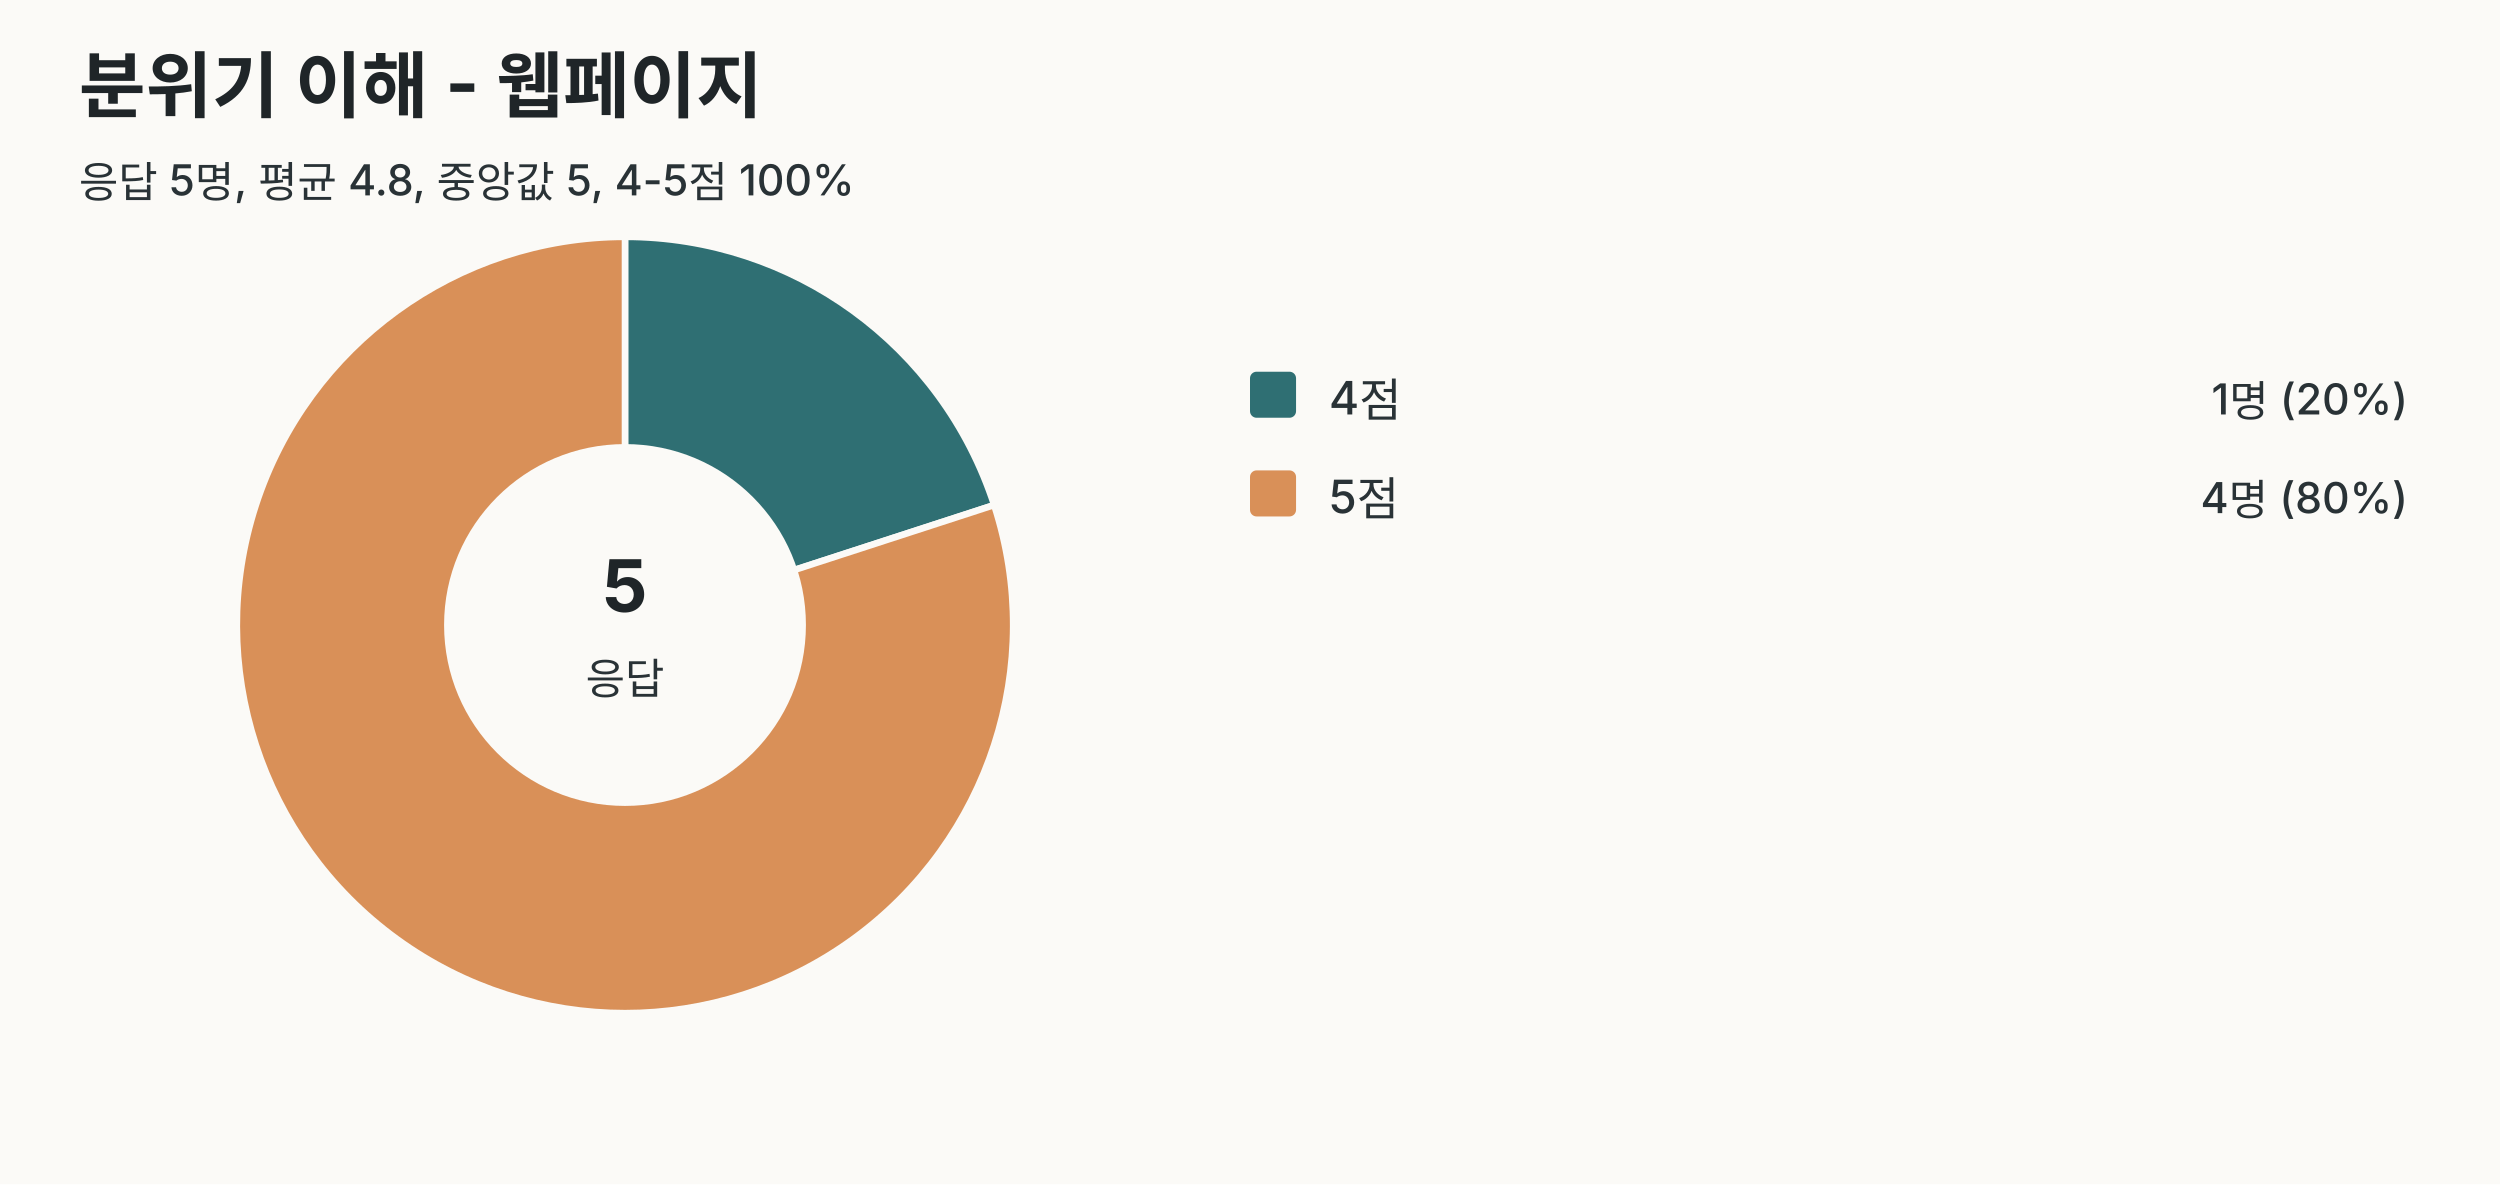
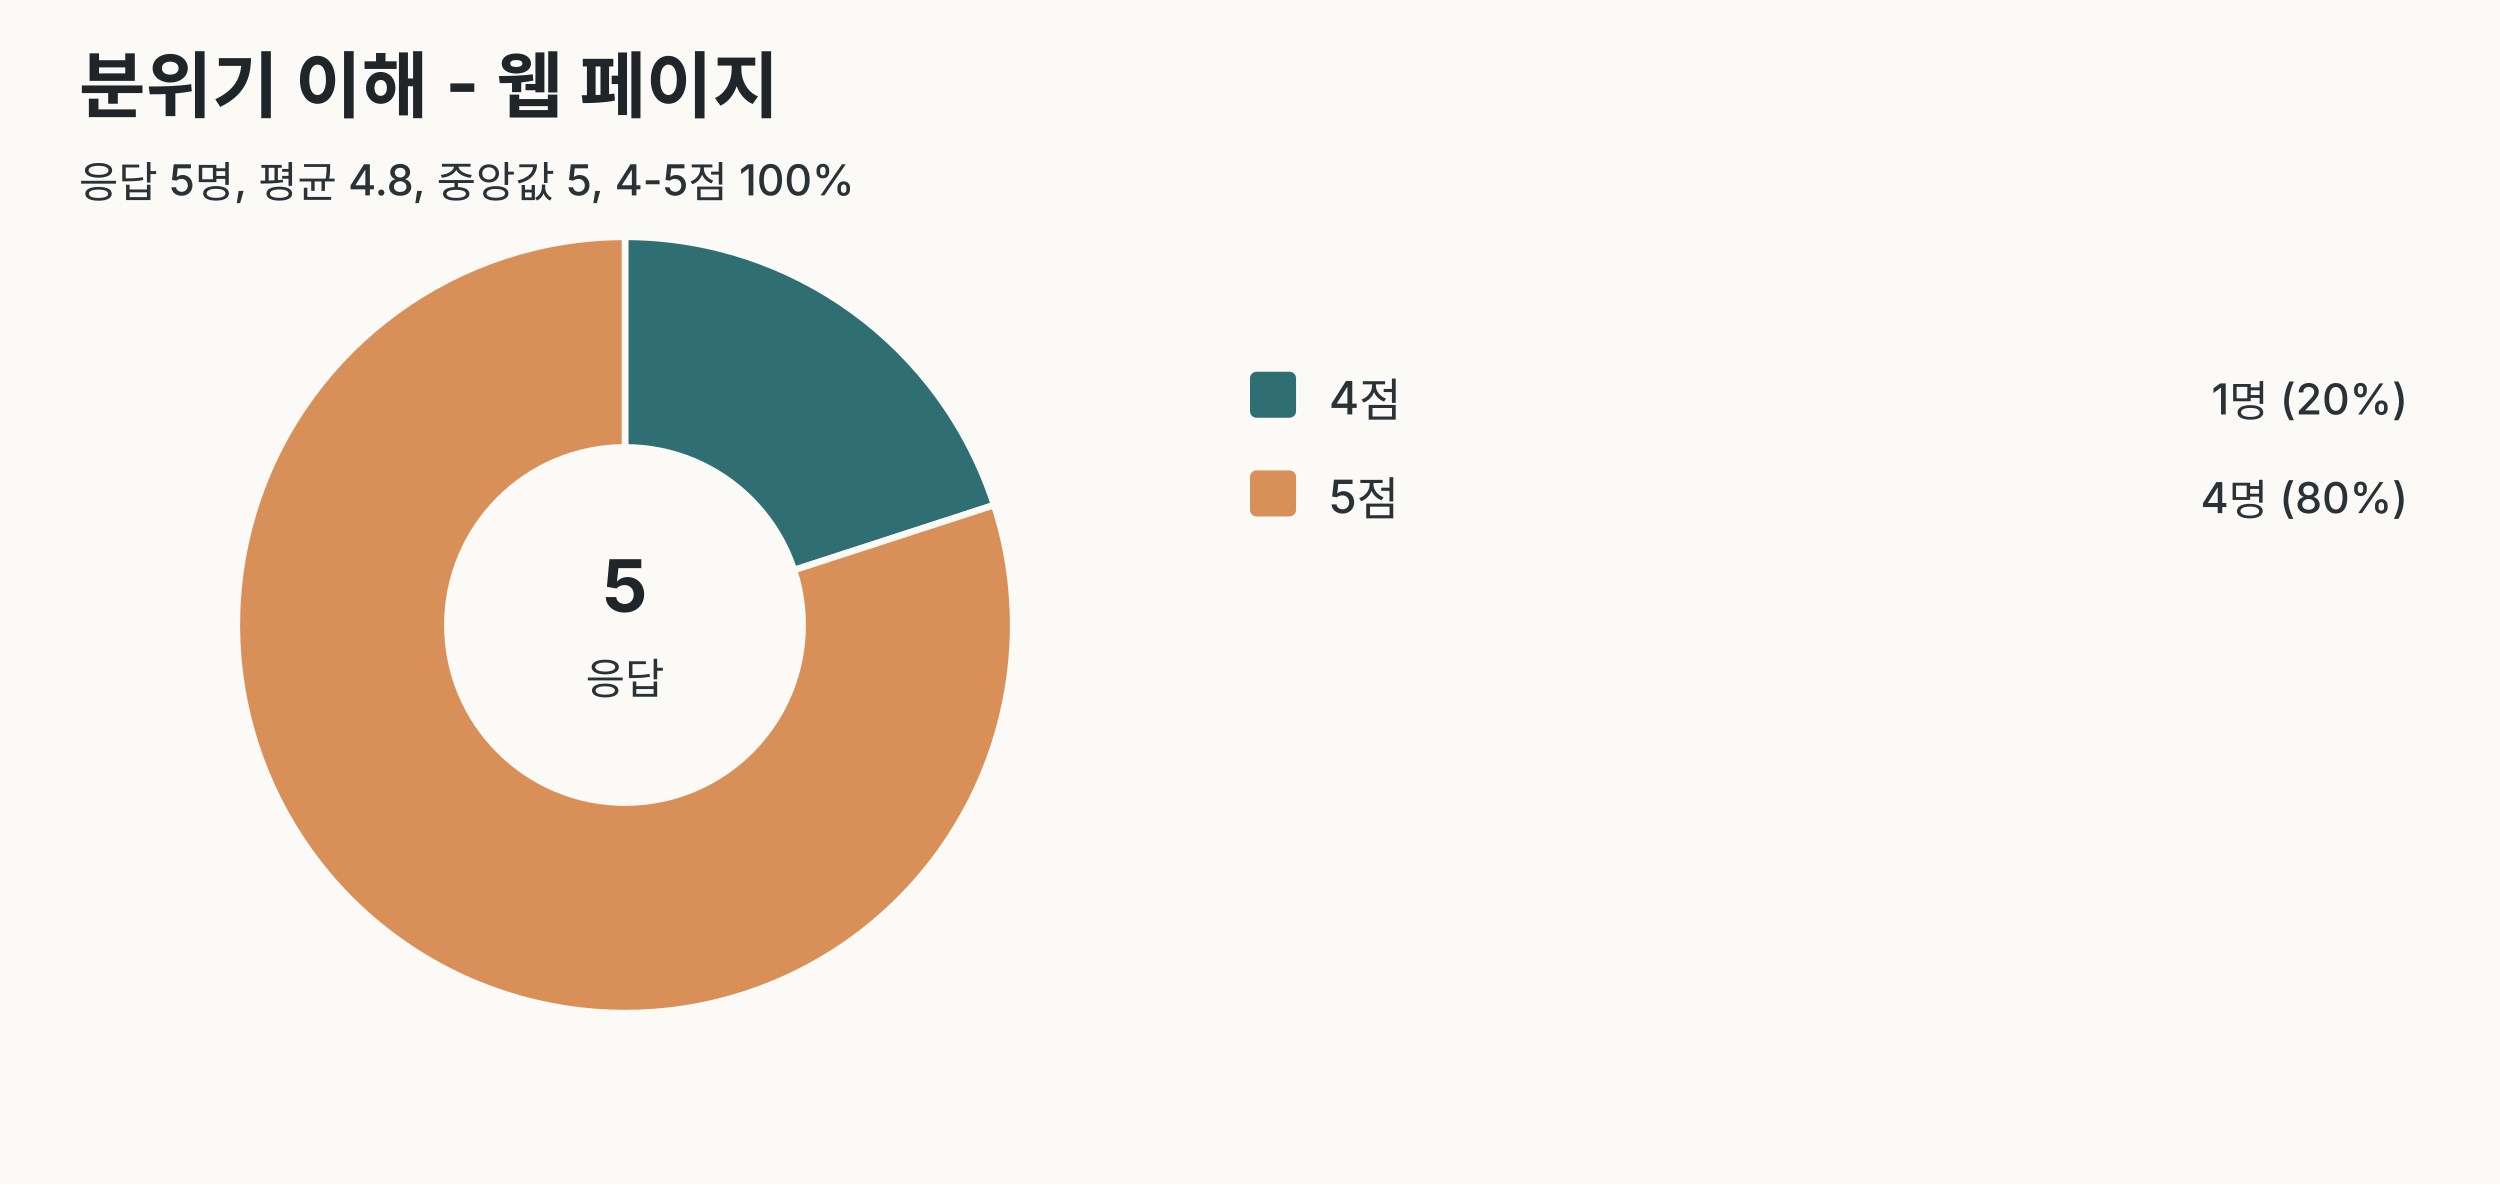
<svg xmlns="http://www.w3.org/2000/svg" width="760" height="360" viewBox="0 0 760 360">
  <style>
    .bg { fill: #fbfaf7; }
    .title { font: 700 22px -apple-system, BlinkMacSystemFont, "Segoe UI", sans-serif; fill: #1f2528; }
    .label { font: 500 14px -apple-system, BlinkMacSystemFont, "Segoe UI", sans-serif; fill: #293236; }
    .value, .legend { font: 500 13px -apple-system, BlinkMacSystemFont, "Segoe UI", sans-serif; fill: #293236; }
    .heat-value { font: 700 16px -apple-system, BlinkMacSystemFont, "Segoe UI", sans-serif; fill: #fffdf8; }
  </style>
  <rect class="bg" width="100%" height="100%" />
-   <text x="24" y="34" class="title">분위기 이해 - 웹페이지</text>
+   <text x="24" y="34" class="title">분위기 이해 - 웹 페이지</text>
  <text x="24" y="60" class="value">응답 5명, 평균 4.8, 중앙값 5, 4-5점 100%</text>
  <path d="M 190 190 L 302.225 153.536 A 118 118 0 0 0 190 72 Z" fill="#2f6f73" stroke="#fbfaf7" stroke-width="2" />
  <path d="M 190 190 L 190 72 A 118 118 0 1 0 302.225 153.536 Z" fill="#d99058" stroke="#fbfaf7" stroke-width="2" />
  <circle cx="190" cy="190" r="55" fill="#fbfaf7" />
  <text x="190" y="186" text-anchor="middle" class="title">5</text>
  <text x="190" y="211" text-anchor="middle" class="value">응답</text>
  <rect x="380" y="113" width="14" height="14" rx="2" fill="#2f6f73" />
  <text x="404" y="126" class="label">4점</text>
  <text x="732" y="126" text-anchor="end" class="value">1명 (20%)</text>
  <rect x="380" y="143" width="14" height="14" rx="2" fill="#d99058" />
  <text x="404" y="156" class="label">5점</text>
  <text x="732" y="156" text-anchor="end" class="value">4명 (80%)</text>
</svg>
